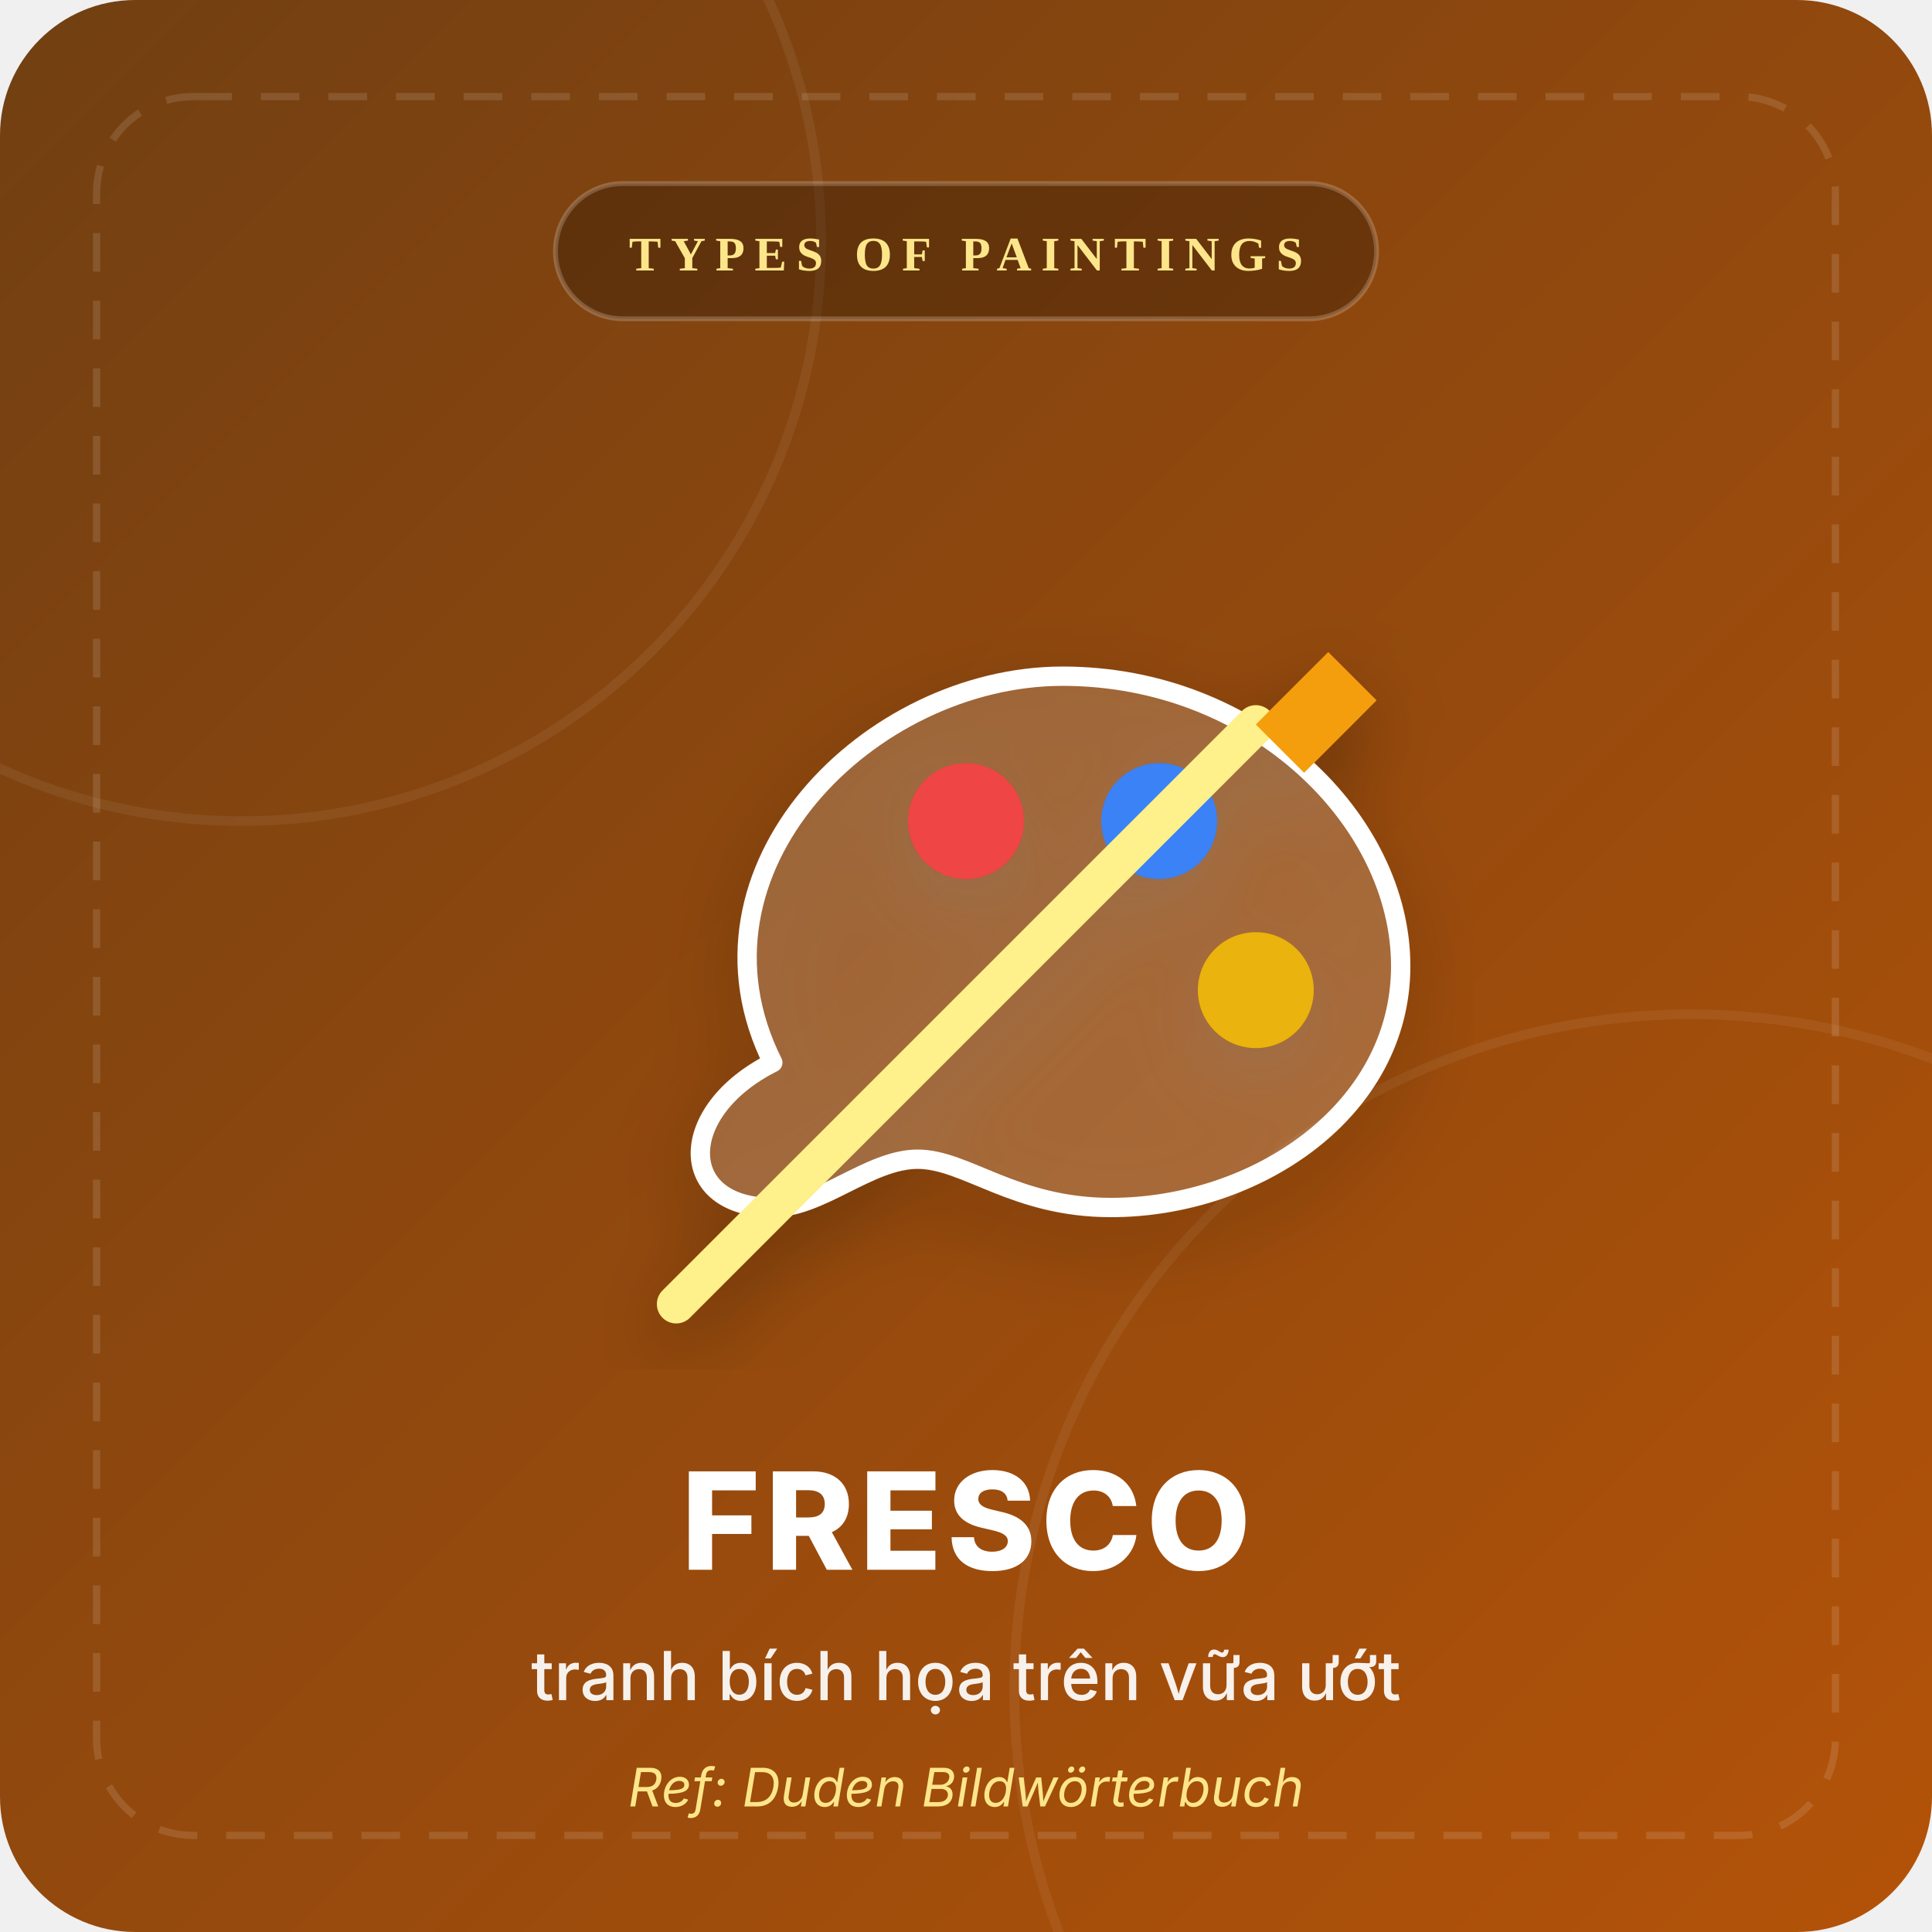
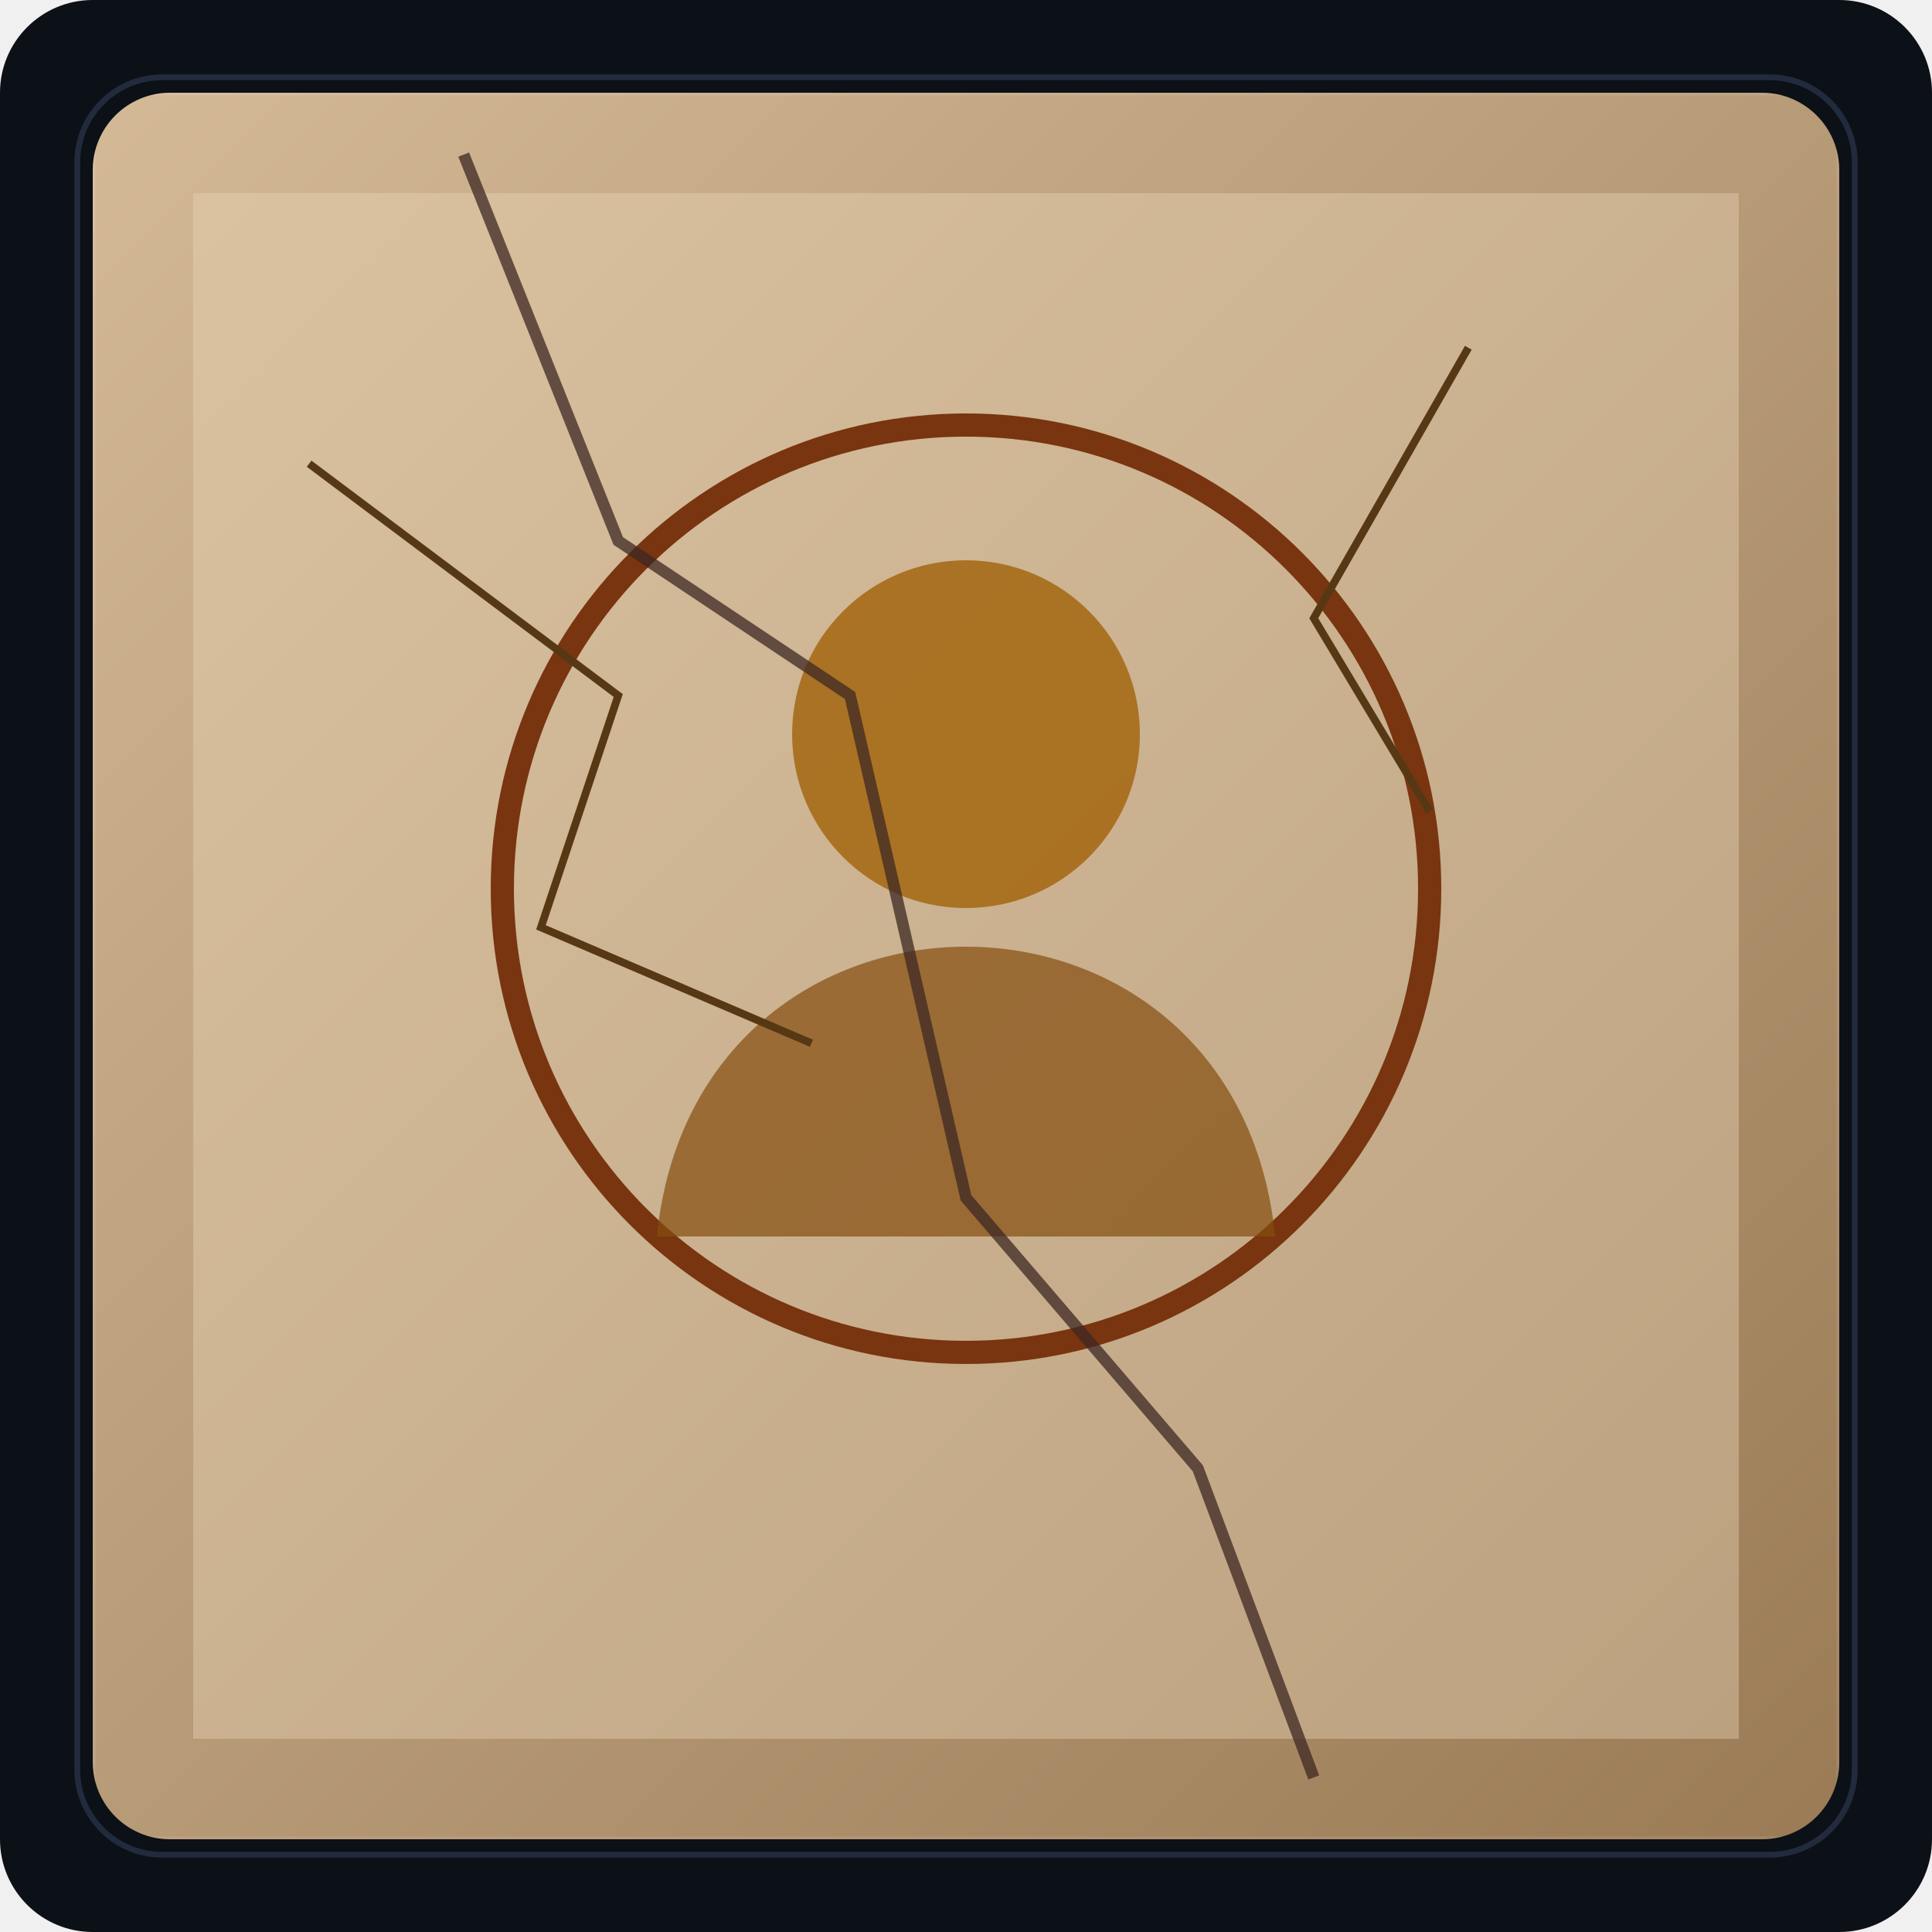
- <svg xmlns="http://www.w3.org/2000/svg" viewBox="0 0 400 400" width="100%" height="100%">
+ <svg xmlns="http://www.w3.org/2000/svg" viewBox="0 0 500 500" width="100%" height="100%">
  <defs>
-     <linearGradient id="grad_3" x1="0%" y1="0%" x2="100%" y2="100%">
-       <stop offset="0%" stop-color="#713f12" />
-       <stop offset="100%" stop-color="#b45309" />
+     <linearGradient id="bg_fresco" x1="0%" y1="0%" x2="100%" y2="100%">
+       <stop offset="0%" stop-color="#d4b996" />
+       <stop offset="100%" stop-color="#9a7b56" />
    </linearGradient>
-     <filter id="shadow" x="-10%" y="-10%" width="120%" height="120%">
-       <feDropShadow dx="0" dy="6" stdDeviation="8" flood-opacity="0.3" />
+     <filter id="softGlow" x="-20%" y="-20%" width="140%" height="140%">
+       <feGaussianBlur stdDeviation="12" result="blur" />
+       <feComposite in="SourceGraphic" in2="blur" operator="over" />
    </filter>
+     <filter id="drop" x="-10%" y="-10%" width="120%" height="120%">
+       <feDropShadow dx="0" dy="8" stdDeviation="10" flood-color="#000000" flood-opacity="0.35" />
+     </filter>
+     <clipPath id="canvasClip">
+       <rect x="24" y="24" width="452" height="452" rx="20" />
+     </clipPath>
  </defs>
-   <rect width="400" height="400" rx="28" fill="url(#grad_3)" />
-   <circle cx="50" cy="50" r="120" fill="none" stroke="rgba(255,255,255,0.06)" stroke-width="2" />
-   <circle cx="350" cy="350" r="140" fill="none" stroke="rgba(255,255,255,0.06)" stroke-width="2" />
-   <rect x="20" y="20" width="360" height="360" rx="20" fill="none" stroke="rgba(255,255,255,0.12)" stroke-width="1.5" stroke-dasharray="8,6" />
-   <g transform="translate(200, 52)">
-     <rect x="-85" y="-14" width="170" height="28" rx="14" fill="rgba(0,0,0,0.25)" stroke="rgba(255,255,255,0.2)" stroke-width="1" />
-     <text x="0" y="4" font-family="'Cinzel', 'Times New Roman', Georgia, serif" font-size="10" font-weight="bold" fill="#fde68a" text-anchor="middle" letter-spacing="2">TYPES OF PAINTINGS</text>
+   <rect width="500" height="500" rx="24" fill="#0c1017" />
+   <rect x="20" y="20" width="460" height="460" rx="22" fill="none" stroke="#222b3d" stroke-width="1.5" />
+   <g clip-path="url(#canvasClip)">
+     <rect x="24" y="24" width="452" height="452" fill="url(#bg_fresco)" />
+     <rect x="50" y="50" width="400" height="400" fill="#e8d5b7" opacity="0.4" />
+     <circle cx="250" cy="230" r="120" fill="none" stroke="#78350f" stroke-width="6" />
+     <path d="M170 320 C180 220 320 220 330 320" fill="#854d0e" opacity="0.7" />
+     <circle cx="250" cy="190" r="45" fill="#a16207" opacity="0.8" />
+     <path d="M80 120 L160 180 L140 240 L210 270" stroke="#573815" stroke-width="2" fill="none" />
+     <path d="M380 90 L340 160 L370 210" stroke="#573815" stroke-width="2" fill="none" />
+     <path d="M120 40 L160 140 L220 180 L250 310 L310 380 L340 460" stroke="#3e2723" stroke-width="3" fill="none" opacity="0.75" />
+     <rect x="24" y="24" width="452" height="452" fill="none" stroke="rgba(255,255,255,0.08)" stroke-width="1.5" />
  </g>
-   <g filter="url(#shadow)">
-     <path d="M160 220 C140 180, 180 140, 220 140 C260 140, 290 170, 290 200 C290 230, 260 250, 230 250 C210 250, 200 240, 190 240 C180 240, 170 250, 160 250 C140 250, 140 230, 160 220 Z" fill="rgba(255,255,255,0.15)" stroke="white" stroke-width="4" stroke-linejoin="round" />
-     <circle cx="200" cy="170" r="12" fill="#ef4444" />
-     <circle cx="240" cy="170" r="12" fill="#3b82f6" />
-     <circle cx="260" cy="205" r="12" fill="#eab308" />
-     <line x1="140" y1="270" x2="260" y2="150" stroke="#fef08a" stroke-width="8" stroke-linecap="round" />
-     <polygon points="260,150 275,135 285,145 270,160" fill="#f59e0b" />
-   </g>
-   <text x="200" y="325" font-family="'Plus Jakarta Sans', system-ui, -apple-system, sans-serif" font-size="28" font-weight="800" fill="#ffffff" text-anchor="middle" letter-spacing="1">FRESCO</text>
-   <text x="200" y="352" font-family="'Plus Jakarta Sans', system-ui, -apple-system, sans-serif" font-size="14" font-weight="500" fill="rgba(255,255,255,0.92)" text-anchor="middle">tranh bích họa trên vữa ướt</text>
-   <text x="200" y="374" font-family="'Plus Jakarta Sans', system-ui, -apple-system, sans-serif" font-size="11" font-weight="400" fill="#fde68a" text-anchor="middle" font-style="italic">Ref: Duden Bildwörterbuch</text>
</svg>
